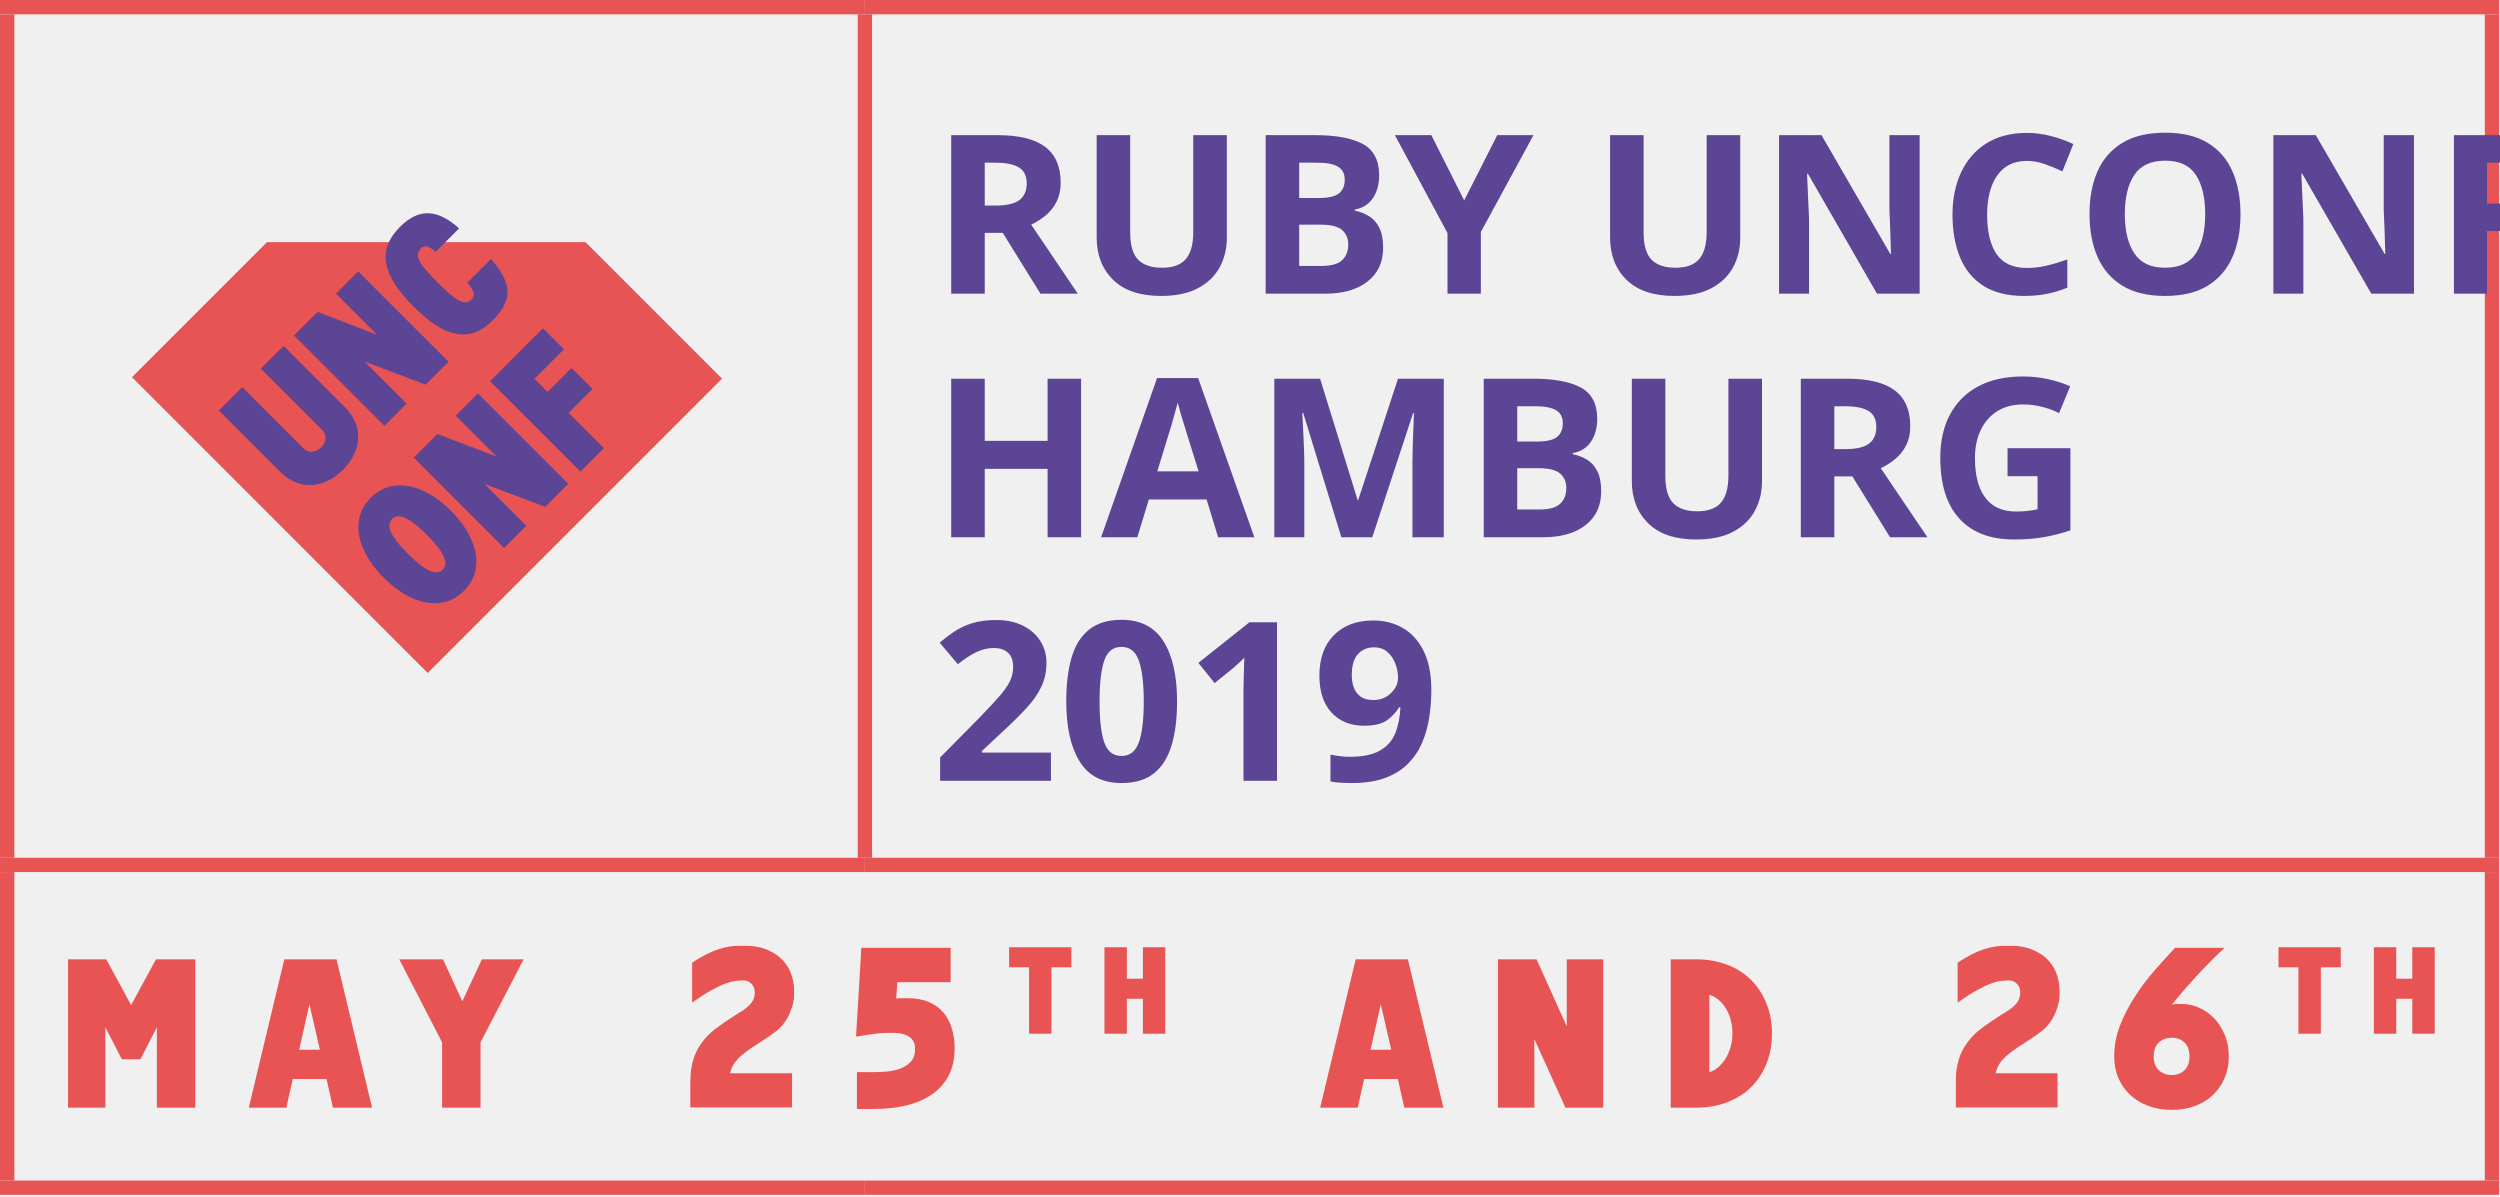
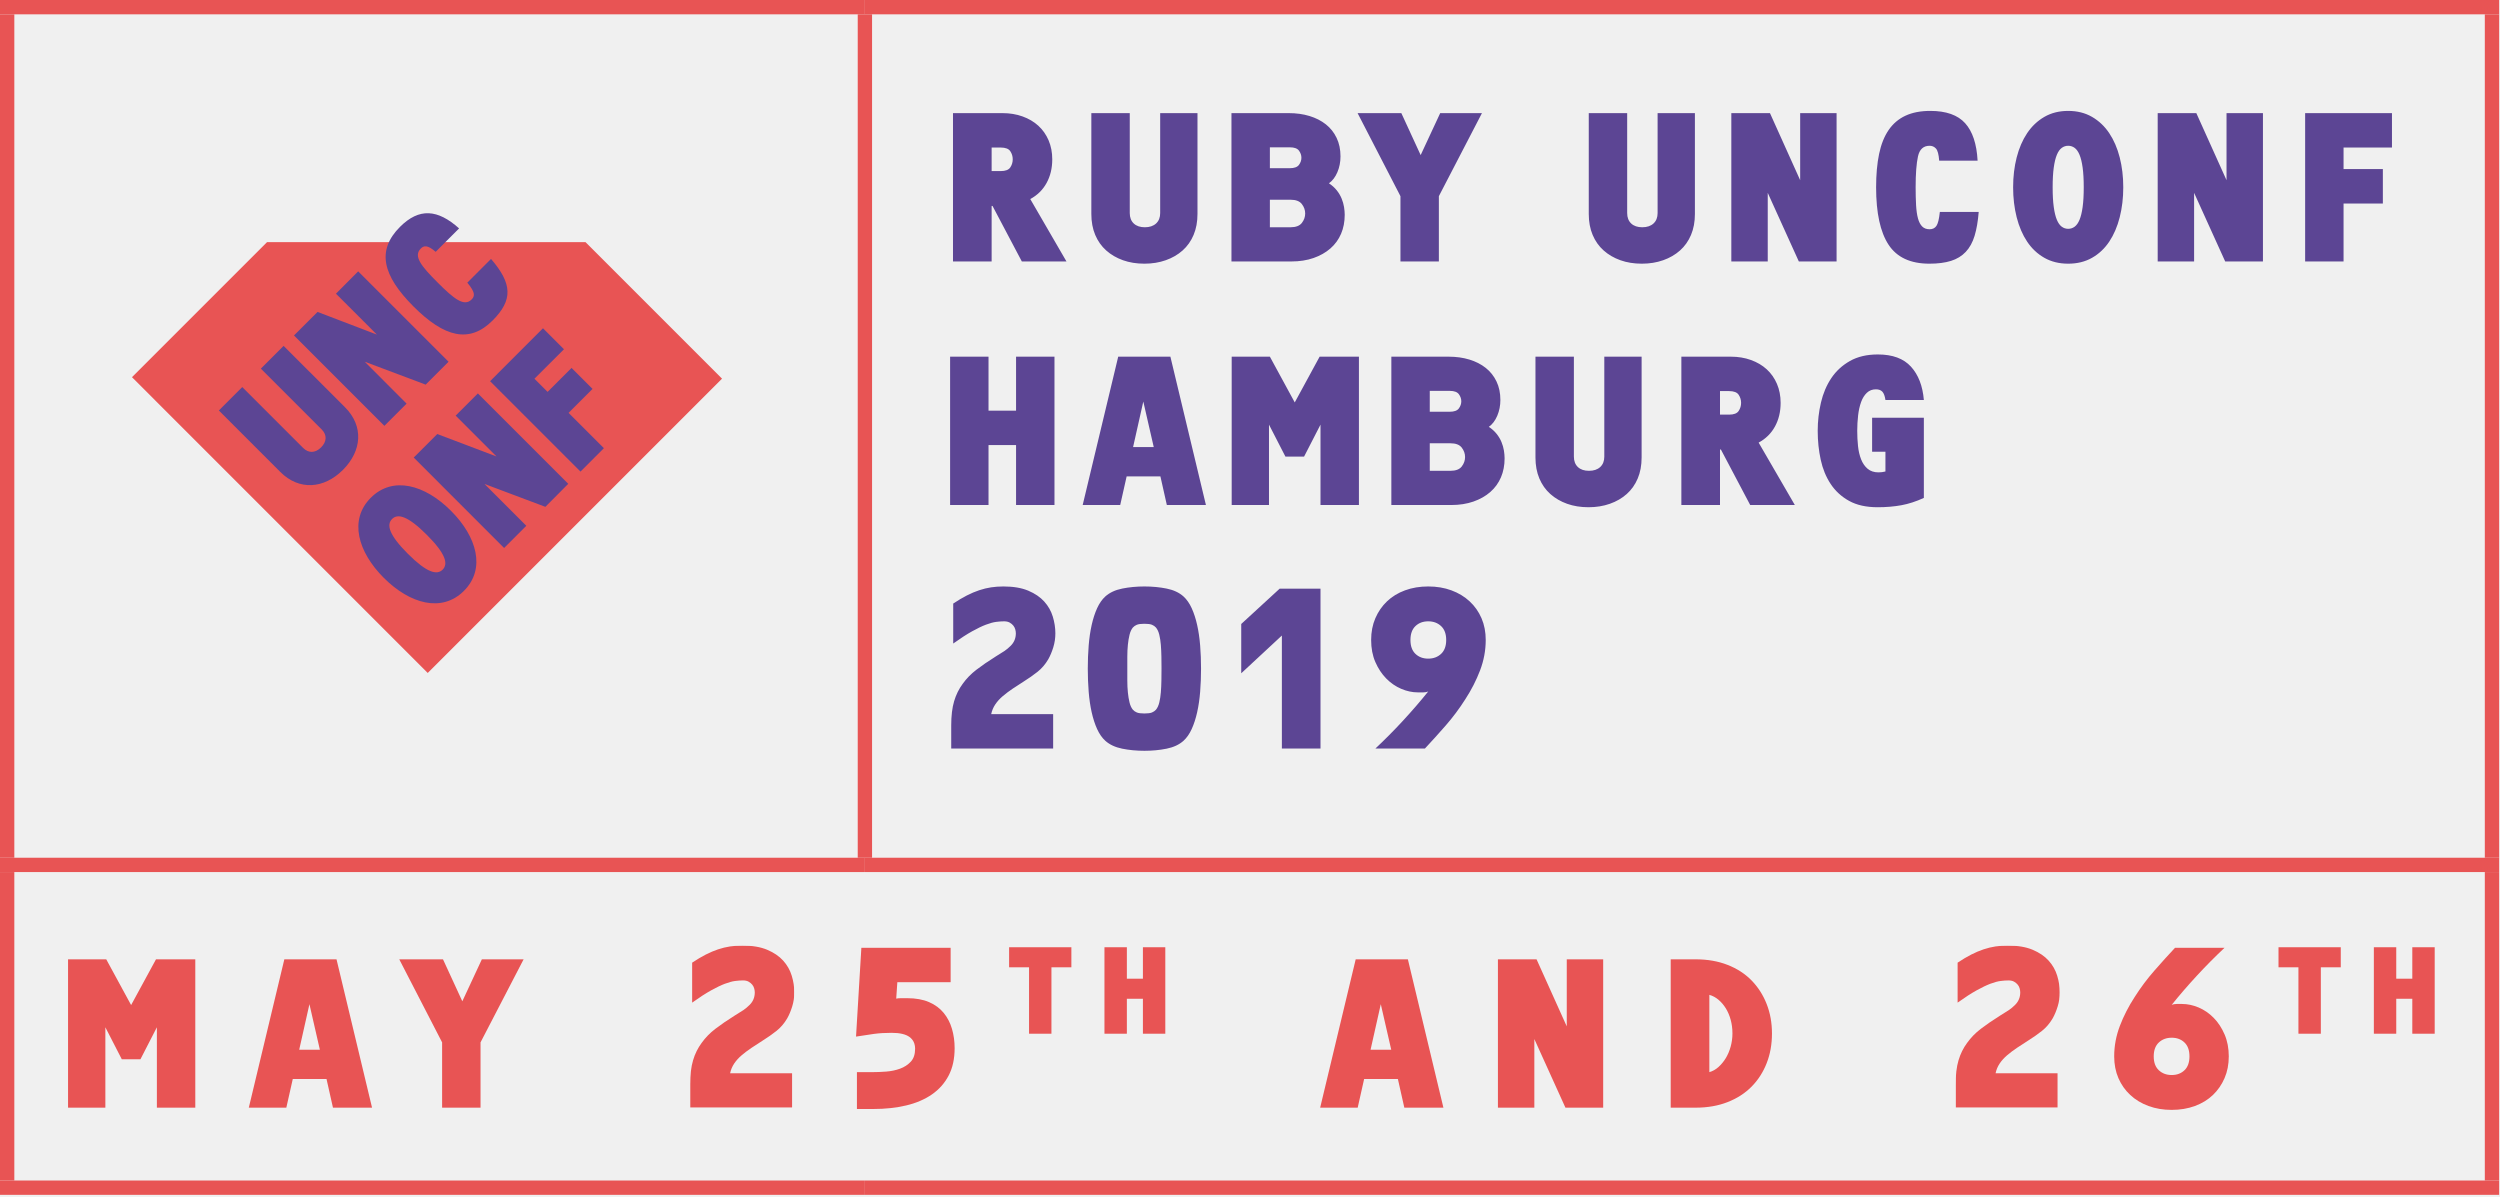
<svg xmlns="http://www.w3.org/2000/svg" xmlns:xlink="http://www.w3.org/1999/xlink" width="698px" height="334px" viewBox="0 0 698 334" version="1.1">
  <defs>
    <polygon id="path-1" points="0.692 0.12 29.77 0.12 29.77 45.38 0.692 45.38" />
    <polygon id="path-3" points="0.008 0.12 29.086 0.12 29.086 45.38 0.008 45.38" />
  </defs>
-   <g id="Artboard" stroke="none" stroke-width="1" fill="none" fill-rule="evenodd">
+   <g id="Artboard-Copy" stroke="none" stroke-width="1" fill="none" fill-rule="evenodd">
    <g id="runconf-header-logo-01-copy-2" transform="translate(0, 1)">
      <path d="M0,1 L241.48,1" id="Path" stroke="#E85454" stroke-width="4" />
      <path d="M2,238.48 L2,3" id="Path" stroke="#E85454" stroke-width="4" />
      <path d="M241.48,1 L697.76,1" id="Path" stroke="#E85454" stroke-width="4" />
      <path d="M241.48,238.48 L241.48,3" id="Path" stroke="#E85454" stroke-width="4" />
      <path d="M695.76,238.48 L695.76,3" id="Path" stroke="#E85454" stroke-width="4" />
      <path d="M0,240.48 L241.48,240.48" id="Path" stroke="#E85454" stroke-width="4" />
      <path d="M2,328.6 L2,242.48" id="Path" stroke="#E85454" stroke-width="4" />
      <path d="M241.48,240.48 L697.76,240.48" id="Path" stroke="#E85454" stroke-width="4" />
      <path d="M695.76,328.6 L695.76,242.48" id="Path" stroke="#E85454" stroke-width="4" />
      <path d="M0,330.6 L241.48,330.6" id="Path" stroke="#E85454" stroke-width="4" />
      <path d="M241.48,330.6 L697.76,330.6" id="Path" stroke="#E85454" stroke-width="4" />
      <polygon id="Path" fill="#E85454" points="74.55 66.61 36.85 104.31 119.42 186.89 201.59 104.72 163.48 66.61" />
      <path d="M125.9,141.6 C118.65,134.35 109.69,131.81 103.53,137.97 C97.37,144.13 99.9,153.08 107.16,160.34 C114.42,167.6 123.37,170.13 129.53,163.97 C135.69,157.81 133.16,148.86 125.9,141.6 Z M119.17,148.33 C124.5,153.66 125.17,156.45 123.59,158.04 C122.01,159.63 119.21,158.95 113.88,153.62 C108.55,148.29 107.88,145.5 109.46,143.91 C111.04,142.32 113.84,143 119.17,148.33 Z M158.66,134.08 L133.42,108.84 L127.22,115.04 L138.63,126.45 L122.08,120.18 L115.51,126.75 L140.75,152 L146.95,145.8 L135.27,134.12 L152.27,140.51 L158.66,134.08 Z M157.46,96.51 L151.6,90.65 L136.83,105.43 L162.07,130.67 L168.61,124.13 L158.75,114.27 L165.44,107.58 L159.58,101.72 L152.89,108.41 L149.22,104.74 L157.46,96.51 Z" id="Shape" fill="#5C4594" fill-rule="nonzero" />
      <path d="M96.34,112.72 L79.18,95.57 L72.83,101.92 L89.83,118.92 C91.34,120.43 91.26,122.32 89.64,123.92 C88.02,125.52 86.16,125.58 84.64,124.07 L67.64,107.07 L61.1,113.61 L78.25,130.76 C83.54,136.05 90.46,135.48 95.75,130.19 C101.04,124.9 101.61,117.98 96.32,112.7 L96.34,112.72 Z M125.24,100 L100,74.76 L93.8,81 L105.21,92.41 L88.66,86.09 L82.08,92.66 L107.32,117.9 L113.52,111.7 L101.85,100 L118.85,106.39 L125.24,100 Z M137.08,71.31 L130.47,77.92 C132.66,80.56 132.66,81.62 131.68,82.61 C129.56,84.73 126.73,82.42 122.16,77.85 C117.59,73.28 115.36,70.52 117.48,68.4 C118.35,67.53 119.37,67.34 121.64,69.31 L128.18,62.77 C122.18,57.4 117.03,56.99 111.67,62.35 C105.1,68.93 106.8,75.91 115.45,84.57 C124.1,93.23 131.09,94.92 137.52,88.5 C143.3,82.72 143,78.18 137.11,71.31 L137.08,71.31 Z" id="Shape" fill="#5C4594" fill-rule="nonzero" />
    </g>
-     <text id="RUBY-UNCONF-HAMBURG-Copy-2" font-family="OCRF-Bold, OCRF" font-size="62" font-weight="bold" line-spacing="68" fill="#5C4594">
-       <tspan x="260" y="82">RUBY UNCONF</tspan>
-       <tspan x="260" y="150">HAMBURG</tspan>
-       <tspan x="260" y="218">2019</tspan>
-     </text>
+     <path d="M282.754,44.48 C282.754,43.653 282.527,42.899 282.072,42.217 C281.617,41.535 280.729,41.194 279.406,41.194 L276.864,41.194 L276.864,47.766 L279.406,47.766 C280.729,47.766 281.617,47.425 282.072,46.743 C282.527,46.061 282.754,45.307 282.754,44.48 Z M285.296,73 L277.112,57.5 L276.864,57.5 L276.864,73 L266.076,73 L266.076,31.584 L279.902,31.584 C281.927,31.584 283.798,31.894 285.513,32.514 C287.228,33.134 288.696,34.002 289.915,35.118 C291.134,36.234 292.085,37.588 292.767,39.179 C293.449,40.77 293.79,42.537 293.79,44.48 C293.79,46.96 293.263,49.161 292.209,51.083 C291.155,53.005 289.636,54.503 287.652,55.578 L297.758,73 L285.296,73 Z M334.338,59.732 C334.338,61.923 333.976,63.876 333.253,65.591 C332.53,67.306 331.507,68.753 330.184,69.931 C328.861,71.109 327.291,72.018 325.472,72.659 C323.653,73.3 321.669,73.62 319.52,73.62 C317.329,73.62 315.335,73.3 313.537,72.659 C311.739,72.018 310.179,71.109 308.856,69.931 C307.533,68.753 306.51,67.306 305.787,65.591 C305.064,63.876 304.702,61.923 304.702,59.732 L304.702,31.584 L315.428,31.584 L315.428,59.484 C315.428,60.724 315.8,61.695 316.544,62.398 C317.288,63.101 318.321,63.452 319.644,63.452 C320.967,63.452 322.01,63.101 322.775,62.398 C323.54,61.695 323.922,60.724 323.922,59.484 L323.922,31.584 L334.338,31.584 L334.338,59.732 Z M364.408,59.608 C364.408,58.657 364.098,57.779 363.478,56.973 C362.858,56.167 361.804,55.764 360.316,55.764 L354.55,55.764 L354.55,63.452 L360.316,63.452 C361.804,63.452 362.858,63.049 363.478,62.243 C364.098,61.437 364.408,60.559 364.408,59.608 Z M363.354,44.046 C363.354,43.343 363.127,42.682 362.672,42.062 C362.217,41.442 361.37,41.132 360.13,41.132 L354.55,41.132 L354.55,46.96 L360.13,46.96 C361.37,46.96 362.217,46.65 362.672,46.03 C363.127,45.41 363.354,44.749 363.354,44.046 Z M375.444,59.98 C375.444,61.923 375.103,63.69 374.421,65.281 C373.739,66.872 372.747,68.236 371.445,69.373 C370.143,70.51 368.572,71.398 366.733,72.039 C364.894,72.68 362.837,73 360.564,73 L343.824,73 L343.824,31.584 L359.82,31.584 C361.928,31.584 363.86,31.853 365.617,32.39 C367.374,32.927 368.893,33.702 370.174,34.715 C371.455,35.728 372.458,36.988 373.181,38.497 C373.904,40.006 374.266,41.731 374.266,43.674 C374.266,45.245 373.977,46.712 373.398,48.076 C372.819,49.44 372.034,50.473 371.042,51.176 C371.91,51.755 372.633,52.406 373.212,53.129 C373.791,53.852 374.245,54.617 374.576,55.423 C374.907,56.229 375.134,57.025 375.258,57.81 C375.382,58.595 375.444,59.319 375.444,59.98 Z M401.732,54.772 L401.732,73 L391.006,73 L391.006,54.772 L379.04,31.584 L391.254,31.584 L396.648,43.302 L402.104,31.584 L413.76,31.584 L401.732,54.772 Z M473.218,59.732 C473.218,61.923 472.856,63.876 472.133,65.591 C471.41,67.306 470.387,68.753 469.064,69.931 C467.741,71.109 466.171,72.018 464.352,72.659 C462.533,73.3 460.549,73.62 458.4,73.62 C456.209,73.62 454.215,73.3 452.417,72.659 C450.619,72.018 449.059,71.109 447.736,69.931 C446.413,68.753 445.39,67.306 444.667,65.591 C443.944,63.876 443.582,61.923 443.582,59.732 L443.582,31.584 L454.308,31.584 L454.308,59.484 C454.308,60.724 454.68,61.695 455.424,62.398 C456.168,63.101 457.201,63.452 458.524,63.452 C459.847,63.452 460.89,63.101 461.655,62.398 C462.42,61.695 462.802,60.724 462.802,59.484 L462.802,31.584 L473.218,31.584 L473.218,59.732 Z M502.234,73 L493.554,53.842 L493.554,73 L483.386,73 L483.386,31.584 L494.174,31.584 L502.606,50.308 L502.606,31.584 L512.774,31.584 L512.774,73 L502.234,73 Z M552.454,59.174 C552.247,61.778 551.865,64 551.307,65.839 C550.749,67.678 549.922,69.177 548.827,70.334 C547.732,71.491 546.357,72.328 544.704,72.845 C543.051,73.362 541.046,73.62 538.69,73.62 C533.399,73.62 529.597,71.853 527.282,68.319 C524.967,64.785 523.81,59.443 523.81,52.292 C523.81,48.737 524.089,45.627 524.647,42.961 C525.205,40.295 526.094,38.073 527.313,36.296 C528.532,34.519 530.103,33.186 532.025,32.297 C533.947,31.408 536.251,30.964 538.938,30.964 C543.361,30.964 546.605,32.111 548.672,34.405 C550.739,36.699 551.896,40.181 552.144,44.852 L541.418,44.852 C541.294,43.116 540.994,41.99 540.519,41.473 C540.044,40.956 539.455,40.698 538.752,40.698 C537.016,40.698 535.931,41.69 535.497,43.674 C535.063,45.658 534.846,48.531 534.846,52.292 C534.846,54.152 534.887,55.816 534.97,57.283 C535.053,58.75 535.228,59.98 535.497,60.972 C535.766,61.964 536.158,62.718 536.675,63.235 C537.192,63.752 537.884,64.01 538.752,64.01 C539.579,64.01 540.209,63.7 540.643,63.08 C541.077,62.46 541.397,61.158 541.604,59.174 L552.454,59.174 Z M581.78,52.292 C581.78,50.101 581.677,48.262 581.47,46.774 C581.263,45.286 580.974,44.098 580.602,43.209 C580.23,42.32 579.775,41.68 579.238,41.287 C578.701,40.894 578.101,40.698 577.44,40.698 C576.779,40.698 576.179,40.894 575.642,41.287 C575.105,41.68 574.65,42.32 574.278,43.209 C573.906,44.098 573.617,45.286 573.41,46.774 C573.203,48.262 573.1,50.101 573.1,52.292 C573.1,54.483 573.203,56.322 573.41,57.81 C573.617,59.298 573.906,60.486 574.278,61.375 C574.65,62.264 575.105,62.904 575.642,63.297 C576.179,63.69 576.779,63.886 577.44,63.886 C578.101,63.886 578.701,63.69 579.238,63.297 C579.775,62.904 580.23,62.264 580.602,61.375 C580.974,60.486 581.263,59.298 581.47,57.81 C581.677,56.322 581.78,54.483 581.78,52.292 Z M592.816,52.292 C592.816,55.268 592.485,58.058 591.824,60.662 C591.163,63.266 590.191,65.529 588.91,67.451 C587.629,69.373 586.027,70.882 584.105,71.977 C582.183,73.072 579.961,73.62 577.44,73.62 C574.919,73.62 572.697,73.072 570.775,71.977 C568.853,70.882 567.251,69.373 565.97,67.451 C564.689,65.529 563.717,63.266 563.056,60.662 C562.395,58.058 562.064,55.268 562.064,52.292 C562.064,49.316 562.395,46.536 563.056,43.953 C563.717,41.37 564.689,39.117 565.97,37.195 C567.251,35.273 568.853,33.754 570.775,32.638 C572.697,31.522 574.919,30.964 577.44,30.964 C579.961,30.964 582.183,31.522 584.105,32.638 C586.027,33.754 587.629,35.273 588.91,37.195 C590.191,39.117 591.163,41.37 591.824,43.953 C592.485,46.536 592.816,49.316 592.816,52.292 Z M621.274,73 L612.594,53.842 L612.594,73 L602.426,73 L602.426,31.584 L613.214,31.584 L621.646,50.308 L621.646,31.584 L631.814,31.584 L631.814,73 L621.274,73 Z M654.32,41.194 L654.32,47.208 L665.294,47.208 L665.294,56.818 L654.32,56.818 L654.32,73 L643.594,73 L643.594,31.584 L667.836,31.584 L667.836,41.194 L654.32,41.194 Z M283.684,141 L283.684,124.26 L275.996,124.26 L275.996,141 L265.27,141 L265.27,99.584 L275.996,99.584 L275.996,114.65 L283.684,114.65 L283.684,99.584 L294.41,99.584 L294.41,141 L283.684,141 Z M319.21,112.108 L316.358,124.818 L322.124,124.818 L319.21,112.108 Z M325.782,141 L323.984,133.002 L314.56,133.002 L312.762,141 L302.284,141 L312.204,99.584 L326.774,99.584 L336.694,141 L325.782,141 Z M368.686,141 L368.686,118.556 L364.098,127.484 L358.89,127.484 L354.302,118.556 L354.302,141 L343.886,141 L343.886,99.584 L354.55,99.584 L361.494,112.356 L368.438,99.584 L379.412,99.584 L379.412,141 L368.686,141 Z M409.048,127.608 C409.048,126.657 408.738,125.779 408.118,124.973 C407.498,124.167 406.444,123.764 404.956,123.764 L399.19,123.764 L399.19,131.452 L404.956,131.452 C406.444,131.452 407.498,131.049 408.118,130.243 C408.738,129.437 409.048,128.559 409.048,127.608 Z M407.994,112.046 C407.994,111.343 407.767,110.682 407.312,110.062 C406.857,109.442 406.01,109.132 404.77,109.132 L399.19,109.132 L399.19,114.96 L404.77,114.96 C406.01,114.96 406.857,114.65 407.312,114.03 C407.767,113.41 407.994,112.749 407.994,112.046 Z M420.084,127.98 C420.084,129.923 419.743,131.69 419.061,133.281 C418.379,134.872 417.387,136.236 416.085,137.373 C414.783,138.51 413.212,139.398 411.373,140.039 C409.534,140.68 407.477,141 405.204,141 L388.464,141 L388.464,99.584 L404.46,99.584 C406.568,99.584 408.5,99.853 410.257,100.39 C412.014,100.927 413.533,101.702 414.814,102.715 C416.095,103.728 417.098,104.988 417.821,106.497 C418.544,108.006 418.906,109.731 418.906,111.674 C418.906,113.245 418.617,114.712 418.038,116.076 C417.459,117.44 416.674,118.473 415.682,119.176 C416.55,119.755 417.273,120.406 417.852,121.129 C418.431,121.852 418.885,122.617 419.216,123.423 C419.547,124.229 419.774,125.025 419.898,125.81 C420.022,126.595 420.084,127.319 420.084,127.98 Z M458.338,127.732 C458.338,129.923 457.976,131.876 457.253,133.591 C456.53,135.306 455.507,136.753 454.184,137.931 C452.861,139.109 451.291,140.018 449.472,140.659 C447.653,141.3 445.669,141.62 443.52,141.62 C441.329,141.62 439.335,141.3 437.537,140.659 C435.739,140.018 434.179,139.109 432.856,137.931 C431.533,136.753 430.51,135.306 429.787,133.591 C429.064,131.876 428.702,129.923 428.702,127.732 L428.702,99.584 L439.428,99.584 L439.428,127.484 C439.428,128.724 439.8,129.695 440.544,130.398 C441.288,131.101 442.321,131.452 443.644,131.452 C444.967,131.452 446.01,131.101 446.775,130.398 C447.54,129.695 447.922,128.724 447.922,127.484 L447.922,99.584 L458.338,99.584 L458.338,127.732 Z M486.114,112.48 C486.114,111.653 485.887,110.899 485.432,110.217 C484.977,109.535 484.089,109.194 482.766,109.194 L480.224,109.194 L480.224,115.766 L482.766,115.766 C484.089,115.766 484.977,115.425 485.432,114.743 C485.887,114.061 486.114,113.307 486.114,112.48 Z M488.656,141 L480.472,125.5 L480.224,125.5 L480.224,141 L469.436,141 L469.436,99.584 L483.262,99.584 C485.287,99.584 487.158,99.894 488.873,100.514 C490.588,101.134 492.056,102.002 493.275,103.118 C494.494,104.234 495.445,105.588 496.127,107.179 C496.809,108.77 497.15,110.537 497.15,112.48 C497.15,114.96 496.623,117.161 495.569,119.083 C494.515,121.005 492.996,122.503 491.012,123.578 L501.118,141 L488.656,141 Z M537.14,139.016 C534.991,140.008 532.893,140.69 530.847,141.062 C528.801,141.434 526.6,141.62 524.244,141.62 C521.061,141.62 518.406,141.031 516.277,139.853 C514.148,138.675 512.433,137.104 511.131,135.141 C509.829,133.178 508.899,130.915 508.341,128.352 C507.783,125.789 507.504,123.103 507.504,120.292 C507.504,117.605 507.804,114.981 508.403,112.418 C509.002,109.855 509.963,107.582 511.286,105.598 C512.609,103.614 514.345,102.012 516.494,100.793 C518.643,99.574 521.247,98.964 524.306,98.964 C528.398,98.964 531.477,100.101 533.544,102.374 C535.611,104.647 536.809,107.747 537.14,111.674 L526.414,111.674 C526.249,110.558 525.959,109.783 525.546,109.349 C525.133,108.915 524.533,108.698 523.748,108.698 C522.756,108.698 521.919,109.018 521.237,109.659 C520.555,110.3 520.018,111.157 519.625,112.232 C519.232,113.307 518.953,114.547 518.788,115.952 C518.623,117.357 518.54,118.804 518.54,120.292 C518.54,121.739 518.612,123.154 518.757,124.539 C518.902,125.924 519.191,127.164 519.625,128.259 C520.059,129.354 520.669,130.233 521.454,130.894 C522.239,131.555 523.252,131.886 524.492,131.886 C524.823,131.886 525.143,131.865 525.453,131.824 C525.763,131.783 526.083,131.721 526.414,131.638 L526.414,126.12 L522.694,126.12 L522.694,116.634 L537.14,116.634 L537.14,139.016 Z M294.658,176.822 C294.658,178.186 294.462,179.498 294.069,180.759 C293.676,182.02 293.211,183.125 292.674,184.076 C291.847,185.481 290.845,186.649 289.667,187.579 C288.489,188.509 287.239,189.387 285.916,190.214 C284.8,190.917 283.736,191.609 282.723,192.291 C281.71,192.973 280.791,193.665 279.964,194.368 C279.137,195.071 278.445,195.835 277.887,196.662 C277.329,197.489 276.947,198.398 276.74,199.39 L294.038,199.39 L294.038,209 L265.58,209 L265.58,202.552 C265.58,199.865 265.849,197.613 266.386,195.794 C266.923,193.975 267.729,192.343 268.804,190.896 C269.837,189.449 271.108,188.147 272.617,186.99 C274.126,185.833 275.934,184.593 278.042,183.27 C279.075,182.65 279.881,182.144 280.46,181.751 C281.039,181.358 281.617,180.873 282.196,180.294 C283.147,179.343 283.622,178.186 283.622,176.822 C283.622,176.491 283.57,176.13 283.467,175.737 C283.364,175.344 283.178,174.983 282.909,174.652 C282.64,174.321 282.299,174.042 281.886,173.815 C281.473,173.588 280.956,173.474 280.336,173.474 C279.675,173.474 278.941,173.526 278.135,173.629 C277.329,173.732 276.378,173.991 275.283,174.404 C274.188,174.817 272.896,175.437 271.408,176.264 C269.92,177.091 268.163,178.227 266.138,179.674 L266.138,168.514 C267.502,167.605 268.773,166.85 269.951,166.251 C271.129,165.652 272.276,165.166 273.392,164.794 C274.508,164.422 275.614,164.153 276.709,163.988 C277.804,163.823 278.951,163.74 280.15,163.74 C282.919,163.74 285.234,164.133 287.094,164.918 C288.954,165.703 290.442,166.716 291.558,167.956 C292.674,169.196 293.47,170.601 293.945,172.172 C294.42,173.743 294.658,175.293 294.658,176.822 Z M324.294,186.68 C324.294,185.605 324.284,184.489 324.263,183.332 C324.242,182.175 324.191,181.079 324.108,180.046 C324.025,179.013 323.881,178.072 323.674,177.225 C323.467,176.378 323.157,175.706 322.744,175.21 C322.455,174.879 322.083,174.621 321.628,174.435 C321.173,174.249 320.471,174.156 319.52,174.156 C318.569,174.156 317.867,174.249 317.412,174.435 C316.957,174.621 316.585,174.879 316.296,175.21 C315.883,175.706 315.573,176.378 315.366,177.225 C315.159,178.072 315.004,179.013 314.901,180.046 C314.798,181.079 314.746,182.175 314.746,183.332 L314.746,190.028 C314.746,191.185 314.798,192.281 314.901,193.314 C315.004,194.347 315.159,195.288 315.366,196.135 C315.573,196.982 315.883,197.654 316.296,198.15 C316.585,198.481 316.957,198.739 317.412,198.925 C317.867,199.111 318.569,199.204 319.52,199.204 C320.471,199.204 321.173,199.111 321.628,198.925 C322.083,198.739 322.455,198.481 322.744,198.15 C323.157,197.654 323.467,196.982 323.674,196.135 C323.881,195.288 324.025,194.347 324.108,193.314 C324.191,192.281 324.242,191.185 324.263,190.028 C324.284,188.871 324.294,187.755 324.294,186.68 Z M335.33,186.68 C335.33,188.912 335.247,191.061 335.082,193.128 C334.917,195.195 334.638,197.106 334.245,198.863 C333.852,200.62 333.346,202.18 332.726,203.544 C332.106,204.908 331.341,206.003 330.432,206.83 C329.233,207.905 327.663,208.638 325.72,209.031 C323.777,209.424 321.711,209.62 319.52,209.62 C317.329,209.62 315.263,209.424 313.32,209.031 C311.377,208.638 309.807,207.905 308.608,206.83 C307.699,206.003 306.934,204.908 306.314,203.544 C305.694,202.18 305.188,200.62 304.795,198.863 C304.402,197.106 304.123,195.195 303.958,193.128 C303.793,191.061 303.71,188.912 303.71,186.68 C303.71,184.448 303.793,182.299 303.958,180.232 C304.123,178.165 304.402,176.254 304.795,174.497 C305.188,172.74 305.694,171.18 306.314,169.816 C306.934,168.452 307.699,167.357 308.608,166.53 C309.807,165.455 311.377,164.722 313.32,164.329 C315.263,163.936 317.329,163.74 319.52,163.74 C321.711,163.74 323.777,163.936 325.72,164.329 C327.663,164.722 329.233,165.455 330.432,166.53 C331.341,167.357 332.106,168.452 332.726,169.816 C333.346,171.18 333.852,172.74 334.245,174.497 C334.638,176.254 334.917,178.165 335.082,180.232 C335.247,182.299 335.33,184.448 335.33,186.68 Z M357.898,209 L357.898,177.442 L346.552,187.982 L346.552,174.218 L357.278,164.36 L368.686,164.36 L368.686,209 L357.898,209 Z M403.778,178.682 C403.778,176.987 403.303,175.696 402.352,174.807 C401.401,173.918 400.203,173.474 398.756,173.474 C397.309,173.474 396.121,173.918 395.191,174.807 C394.261,175.696 393.796,176.987 393.796,178.682 C393.796,180.377 394.261,181.668 395.191,182.557 C396.121,183.446 397.309,183.89 398.756,183.89 C400.203,183.89 401.401,183.446 402.352,182.557 C403.303,181.668 403.778,180.377 403.778,178.682 Z M414.814,178.682 C414.814,181.575 414.287,184.407 413.233,187.176 C412.179,189.945 410.805,192.632 409.11,195.236 C407.457,197.84 405.628,200.289 403.623,202.583 C401.618,204.877 399.686,207.016 397.826,209 L384,209 C386.604,206.561 389.167,203.978 391.688,201.25 C394.209,198.522 396.565,195.794 398.756,193.066 C398.343,193.231 397.878,193.314 397.361,193.314 L395.904,193.314 C394.333,193.314 392.773,192.983 391.223,192.322 C389.673,191.661 388.278,190.7 387.038,189.439 C385.798,188.178 384.785,186.649 384,184.851 C383.215,183.053 382.822,180.997 382.822,178.682 C382.822,176.45 383.215,174.425 384,172.606 C384.785,170.787 385.87,169.217 387.255,167.894 C388.64,166.571 390.314,165.548 392.277,164.825 C394.24,164.102 396.4,163.74 398.756,163.74 C401.112,163.74 403.272,164.102 405.235,164.825 C407.198,165.548 408.893,166.571 410.319,167.894 C411.745,169.217 412.851,170.787 413.636,172.606 C414.421,174.425 414.814,176.45 414.814,178.682 Z" id="RUBY-UNCONF-HAMBURG-Copy-2" fill="#5C4594" />
    <g id="Group-29-Copy" transform="translate(19, 263)">
      <polygon id="Fill-1" fill="#E85454" points="24.552 4.844 17.608 17.616 10.664 4.844 0 4.844 0 46.26 10.416 46.26 10.416 23.816 15.004 32.745 20.212 32.745 24.799 23.816 24.799 46.26 35.526 46.26 35.526 4.844" />
      <path d="M60.386,4.844 L50.465,46.26 L60.944,46.26 L62.742,38.262 L72.165,38.262 L73.963,46.26 L84.876,46.26 L74.956,4.844 L60.386,4.844 Z M67.393,17.368 L70.306,30.078 L64.54,30.078 L67.393,17.368 Z" id="Fill-2" fill="#E85454" />
      <polygon id="Fill-3" fill="#E85454" points="115.536 4.844 110.08 16.562 104.686 4.844 92.472 4.844 104.438 28.032 104.438 46.26 115.164 46.26 115.164 28.032 127.192 4.844" />
      <g id="Group-28" transform="translate(173, 0.8799)">
        <g id="Group-6">
          <mask id="mask-2" fill="white">
            <use xlink:href="#path-1" />
          </mask>
          <g id="Clip-5" />
          <path d="M29.77,13.202 C29.77,14.566 29.573,15.879 29.18,17.139 C28.788,18.401 28.323,19.506 27.785,20.456 C26.957,21.862 25.956,23.029 24.779,23.959 C23.601,24.889 22.349,25.768 21.027,26.594 C19.912,27.298 18.846,27.99 17.834,28.671 C16.822,29.353 15.902,30.046 15.075,30.748 C14.248,31.452 13.556,32.216 12.998,33.042 C12.441,33.869 12.057,34.779 11.851,35.771 L29.149,35.771 L29.149,45.38 L0.692,45.38 L0.692,38.932 C0.692,36.245 0.96,33.994 1.498,32.174 C2.034,30.356 2.84,28.724 3.916,27.277 C4.949,25.829 6.218,24.528 7.729,23.37 C9.236,22.214 11.044,20.973 13.153,19.65 C14.185,19.03 14.992,18.525 15.572,18.131 C16.149,17.739 16.727,17.254 17.308,16.674 C18.258,15.724 18.733,14.566 18.733,13.202 C18.733,12.872 18.68,12.511 18.578,12.117 C18.474,11.725 18.29,11.364 18.02,11.032 C17.75,10.702 17.41,10.423 16.997,10.195 C16.584,9.969 16.067,9.854 15.447,9.854 C14.787,9.854 14.053,9.907 13.246,10.009 C12.441,10.113 11.489,10.371 10.395,10.784 C9.299,11.198 8.008,11.818 6.519,12.644 C5.032,13.472 3.275,14.608 1.248,16.054 L1.248,4.894 C2.614,3.986 3.885,3.231 5.062,2.631 C6.24,2.033 7.388,1.546 8.502,1.174 C9.62,0.802 10.725,0.534 11.82,0.368 C12.915,0.203 14.062,0.12 15.261,0.12 C18.03,0.12 20.346,0.514 22.206,1.298 C24.066,2.084 25.553,3.096 26.669,4.336 C27.785,5.576 28.581,6.982 29.056,8.552 C29.532,10.123 29.77,11.674 29.77,13.202" id="Fill-4" fill="#E85454" mask="url(#mask-2)" />
        </g>
        <path d="M74.533,28.764 C74.533,31.74 73.974,34.292 72.858,36.421 C71.743,38.55 70.181,40.307 68.178,41.691 C66.173,43.077 63.785,44.099 61.016,44.76 C58.247,45.421 55.188,45.752 51.841,45.752 L47.253,45.752 L47.253,35.46 L51.654,35.46 C52.811,35.46 54.072,35.41 55.436,35.305 C56.801,35.202 58.081,34.933 59.28,34.499 C60.479,34.066 61.481,33.414 62.288,32.546 C63.094,31.678 63.497,30.48 63.497,28.951 C63.497,27.503 62.97,26.399 61.916,25.633 C60.861,24.868 59.197,24.486 56.925,24.486 C55.105,24.486 53.442,24.589 51.933,24.796 C50.425,25.003 48.781,25.251 47.005,25.54 L48.493,0.74 L73.417,0.74 L73.417,10.35 L58.537,10.35 L58.226,14.938 C58.556,14.856 59.012,14.814 59.591,14.814 L61.264,14.814 C63.661,14.814 65.697,15.177 67.372,15.899 C69.046,16.623 70.41,17.625 71.464,18.906 C72.517,20.188 73.293,21.676 73.789,23.37 C74.285,25.066 74.533,26.864 74.533,28.764" id="Fill-7" fill="#E85454" />
        <polygon id="Fill-9" fill="#E85454" points="101.564 6.191 101.564 24.733 95.311 24.733 95.311 6.191 89.745 6.191 89.745 0.588 107.129 0.588 107.129 6.191" />
        <polygon id="Fill-11" fill="#E85454" points="127.101 24.733 127.101 14.974 122.619 14.974 122.619 24.733 116.366 24.733 116.366 0.588 122.619 0.588 122.619 9.372 127.101 9.372 127.101 0.588 133.354 0.588 133.354 24.733" />
        <path d="M193.516,16.488 L190.663,29.198 L196.43,29.198 L193.516,16.488 Z M200.087,45.38 L198.289,37.382 L188.866,37.382 L187.068,45.38 L176.589,45.38 L186.51,3.964 L201.079,3.964 L210.999,45.38 L200.087,45.38 Z" id="Fill-13" fill="#E85454" />
        <polygon id="Fill-15" fill="#E85454" points="245.068 45.38 236.388 26.222 236.388 45.38 226.22 45.38 226.22 3.964 237.007 3.964 245.44 22.688 245.44 3.964 255.608 3.964 255.608 45.38" />
        <path d="M291.698,24.672 C291.698,23.308 291.532,22.027 291.202,20.828 C290.871,19.63 290.416,18.565 289.838,17.635 C289.259,16.705 288.577,15.91 287.792,15.248 C287.007,14.588 286.159,14.132 285.25,13.884 L285.25,35.46 C286.159,35.212 287.007,34.737 287.792,34.034 C288.577,33.331 289.259,32.505 289.838,31.554 C290.416,30.604 290.871,29.529 291.202,28.33 C291.532,27.132 291.698,25.912 291.698,24.672 M302.734,24.672 C302.734,27.69 302.238,30.459 301.246,32.98 C300.254,35.501 298.848,37.683 297.03,39.521 C295.211,41.36 292.978,42.798 290.334,43.83 C287.688,44.864 284.732,45.38 281.468,45.38 L274.462,45.38 L274.462,3.964 L281.468,3.964 C284.732,3.964 287.688,4.481 290.334,5.514 C292.978,6.547 295.211,7.994 297.03,9.854 C298.848,11.714 300.254,13.905 301.246,16.426 C302.238,18.948 302.734,21.696 302.734,24.672" id="Fill-17" fill="#E85454" />
        <g id="Group-21" transform="translate(354, 0)">
          <mask id="mask-4" fill="white">
            <use xlink:href="#path-3" />
          </mask>
          <g id="Clip-20" />
          <path d="M29.086,13.202 C29.086,14.566 28.889,15.879 28.497,17.139 C28.104,18.401 27.639,19.506 27.102,20.456 C26.274,21.862 25.273,23.029 24.095,23.959 C22.917,24.889 21.666,25.768 20.344,26.594 C19.228,27.298 18.163,27.99 17.15,28.671 C16.138,29.353 15.218,30.046 14.392,30.748 C13.565,31.452 12.873,32.216 12.315,33.042 C11.757,33.869 11.374,34.779 11.168,35.771 L28.466,35.771 L28.466,45.38 L0.008,45.38 L0.008,38.932 C0.008,36.245 0.276,33.994 0.814,32.174 C1.351,30.356 2.156,28.724 3.232,27.277 C4.265,25.829 5.535,24.528 7.045,23.37 C8.553,22.214 10.361,20.973 12.47,19.65 C13.502,19.03 14.309,18.525 14.888,18.131 C15.466,17.739 16.044,17.254 16.624,16.674 C17.574,15.724 18.05,14.566 18.05,13.202 C18.05,12.872 17.997,12.511 17.895,12.117 C17.791,11.725 17.606,11.364 17.337,11.032 C17.067,10.702 16.727,10.423 16.314,10.195 C15.9,9.969 15.384,9.854 14.764,9.854 C14.103,9.854 13.369,9.907 12.563,10.009 C11.757,10.113 10.806,10.371 9.711,10.784 C8.615,11.198 7.324,11.818 5.836,12.644 C4.348,13.472 2.591,14.608 0.565,16.054 L0.565,4.894 C1.93,3.986 3.201,3.231 4.379,2.631 C5.557,2.033 6.704,1.546 7.819,1.174 C8.936,0.802 10.041,0.534 11.137,0.368 C12.232,0.203 13.379,0.12 14.578,0.12 C17.347,0.12 19.662,0.514 21.522,1.298 C23.382,2.084 24.87,3.096 25.985,4.336 C27.102,5.576 27.898,6.982 28.373,8.552 C28.848,10.123 29.086,11.674 29.086,13.202" id="Fill-19" fill="#E85454" mask="url(#mask-4)" />
        </g>
        <path d="M419.3,31.058 C419.3,29.365 418.835,28.073 417.905,27.183 C416.975,26.294 415.786,25.851 414.34,25.851 C412.893,25.851 411.695,26.294 410.744,27.183 C409.793,28.073 409.319,29.365 409.319,31.058 C409.319,32.753 409.793,34.044 410.744,34.933 C411.695,35.823 412.893,36.267 414.34,36.267 C415.786,36.267 416.975,35.823 417.905,34.933 C418.835,34.044 419.3,32.753 419.3,31.058 M430.275,31.058 C430.275,33.29 429.881,35.316 429.096,37.134 C428.311,38.954 427.226,40.524 425.841,41.846 C424.456,43.169 422.781,44.193 420.82,44.915 C418.856,45.638 416.696,46 414.34,46 C411.985,46 409.823,45.638 407.862,44.915 C405.898,44.193 404.203,43.169 402.778,41.846 C401.351,40.524 400.245,38.954 399.46,37.134 C398.675,35.316 398.282,33.29 398.282,31.058 C398.282,28.165 398.809,25.333 399.863,22.564 C400.917,19.796 402.291,17.108 403.987,14.504 C405.639,11.9 407.468,9.451 409.473,7.157 C411.478,4.863 413.41,2.725 415.27,0.74 L429.096,0.74 C426.492,3.18 423.929,5.762 421.408,8.49 C418.887,11.218 416.53,13.946 414.34,16.674 C414.753,16.51 415.218,16.426 415.736,16.426 L417.193,16.426 C418.763,16.426 420.323,16.758 421.873,17.418 C423.423,18.08 424.819,19.041 426.058,20.301 C427.298,21.562 428.311,23.102 429.096,24.92 C429.881,26.74 430.275,28.786 430.275,31.058" id="Fill-22" fill="#E85454" />
        <polygon id="Fill-24" fill="#E85454" points="455.978 6.191 455.978 24.733 449.724 24.733 449.724 6.191 444.159 6.191 444.159 0.588 461.543 0.588 461.543 6.191" />
        <polygon id="Fill-26" fill="#E85454" points="481.515 24.733 481.515 14.974 477.033 14.974 477.033 24.733 470.78 24.733 470.78 0.588 477.033 0.588 477.033 9.372 481.515 9.372 481.515 0.588 487.768 0.588 487.768 24.733" />
      </g>
    </g>
  </g>
</svg>
